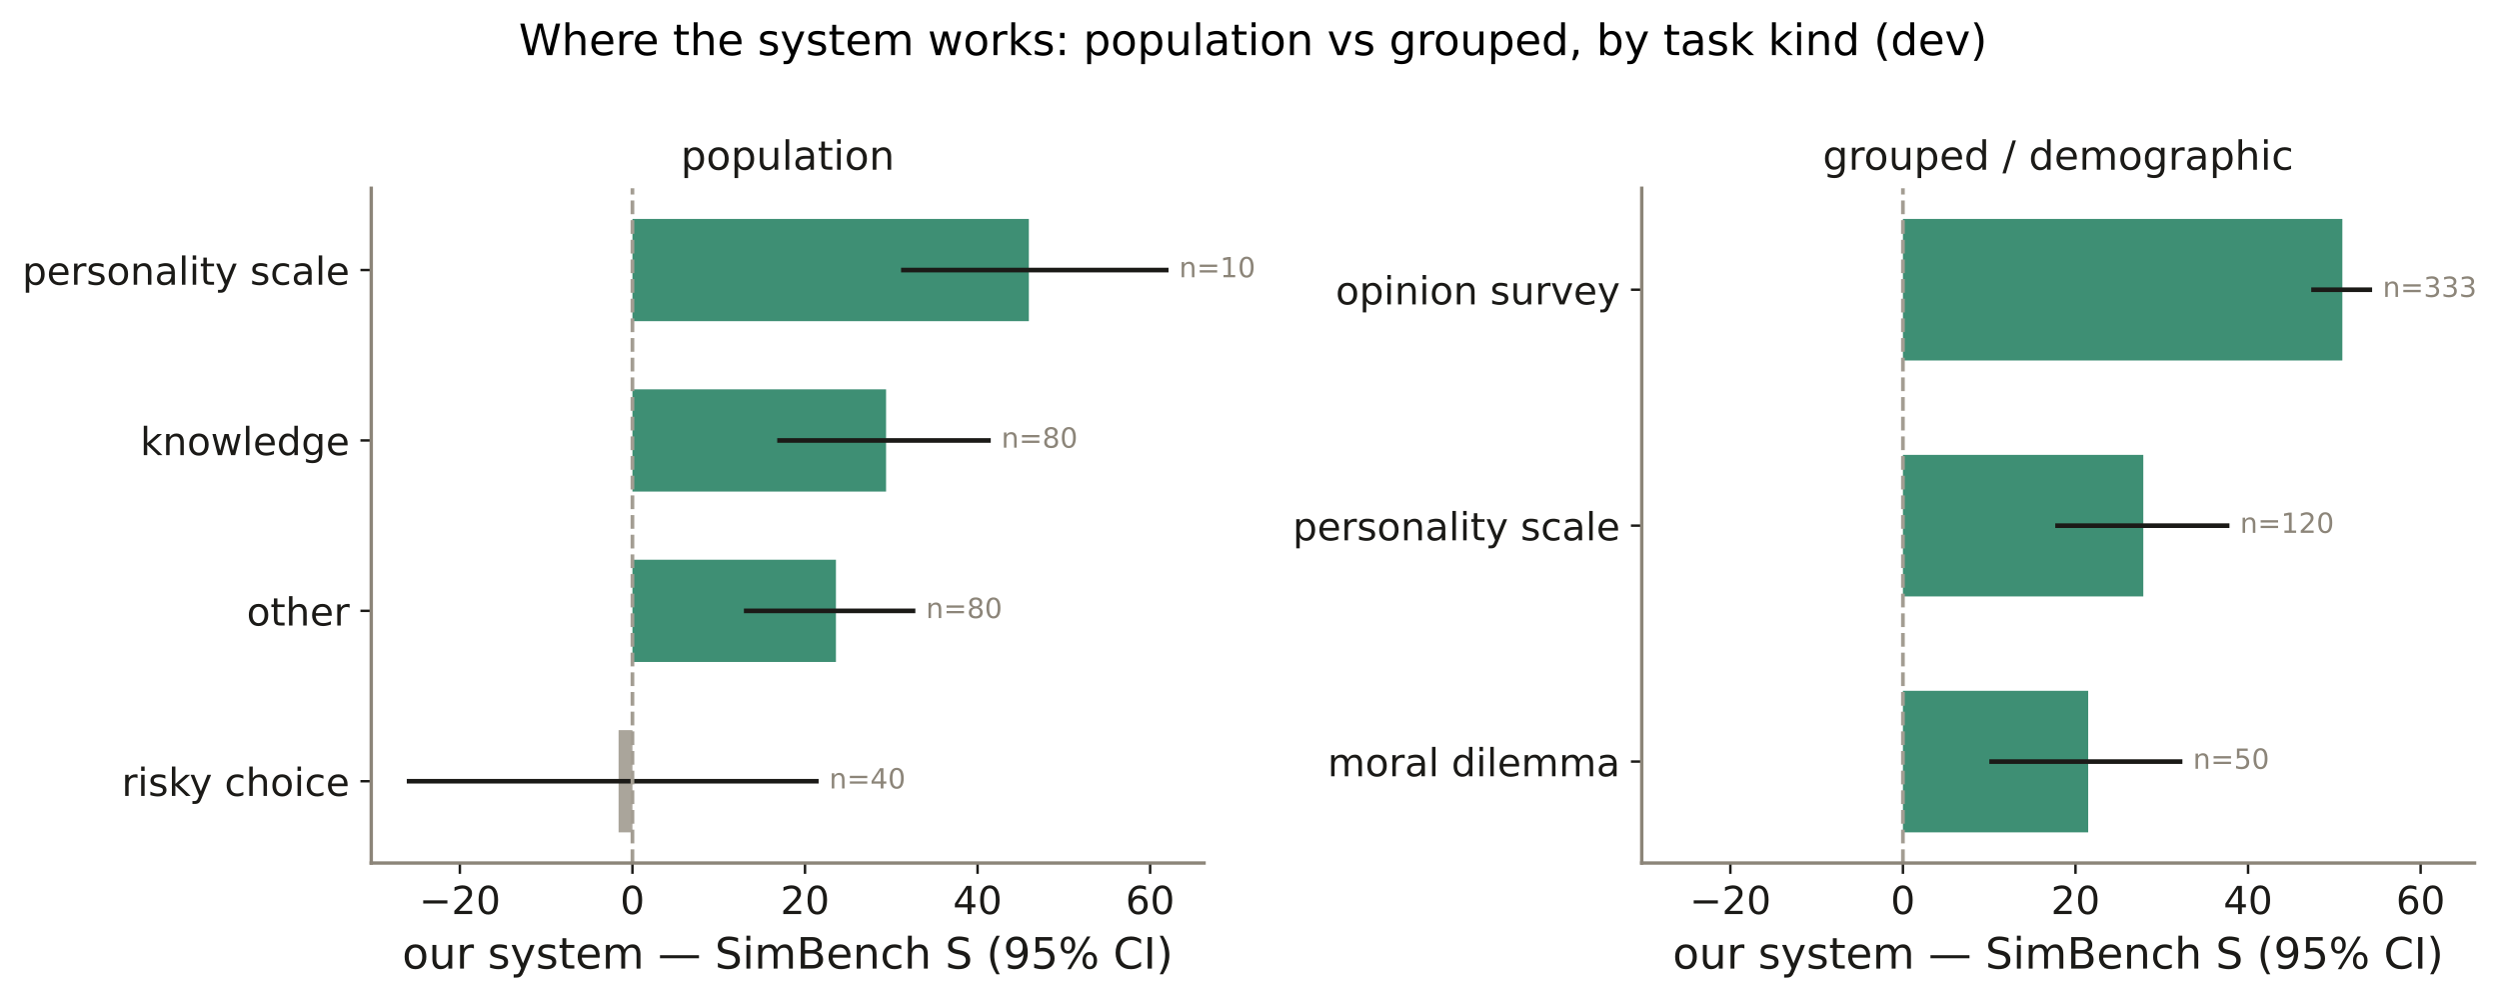
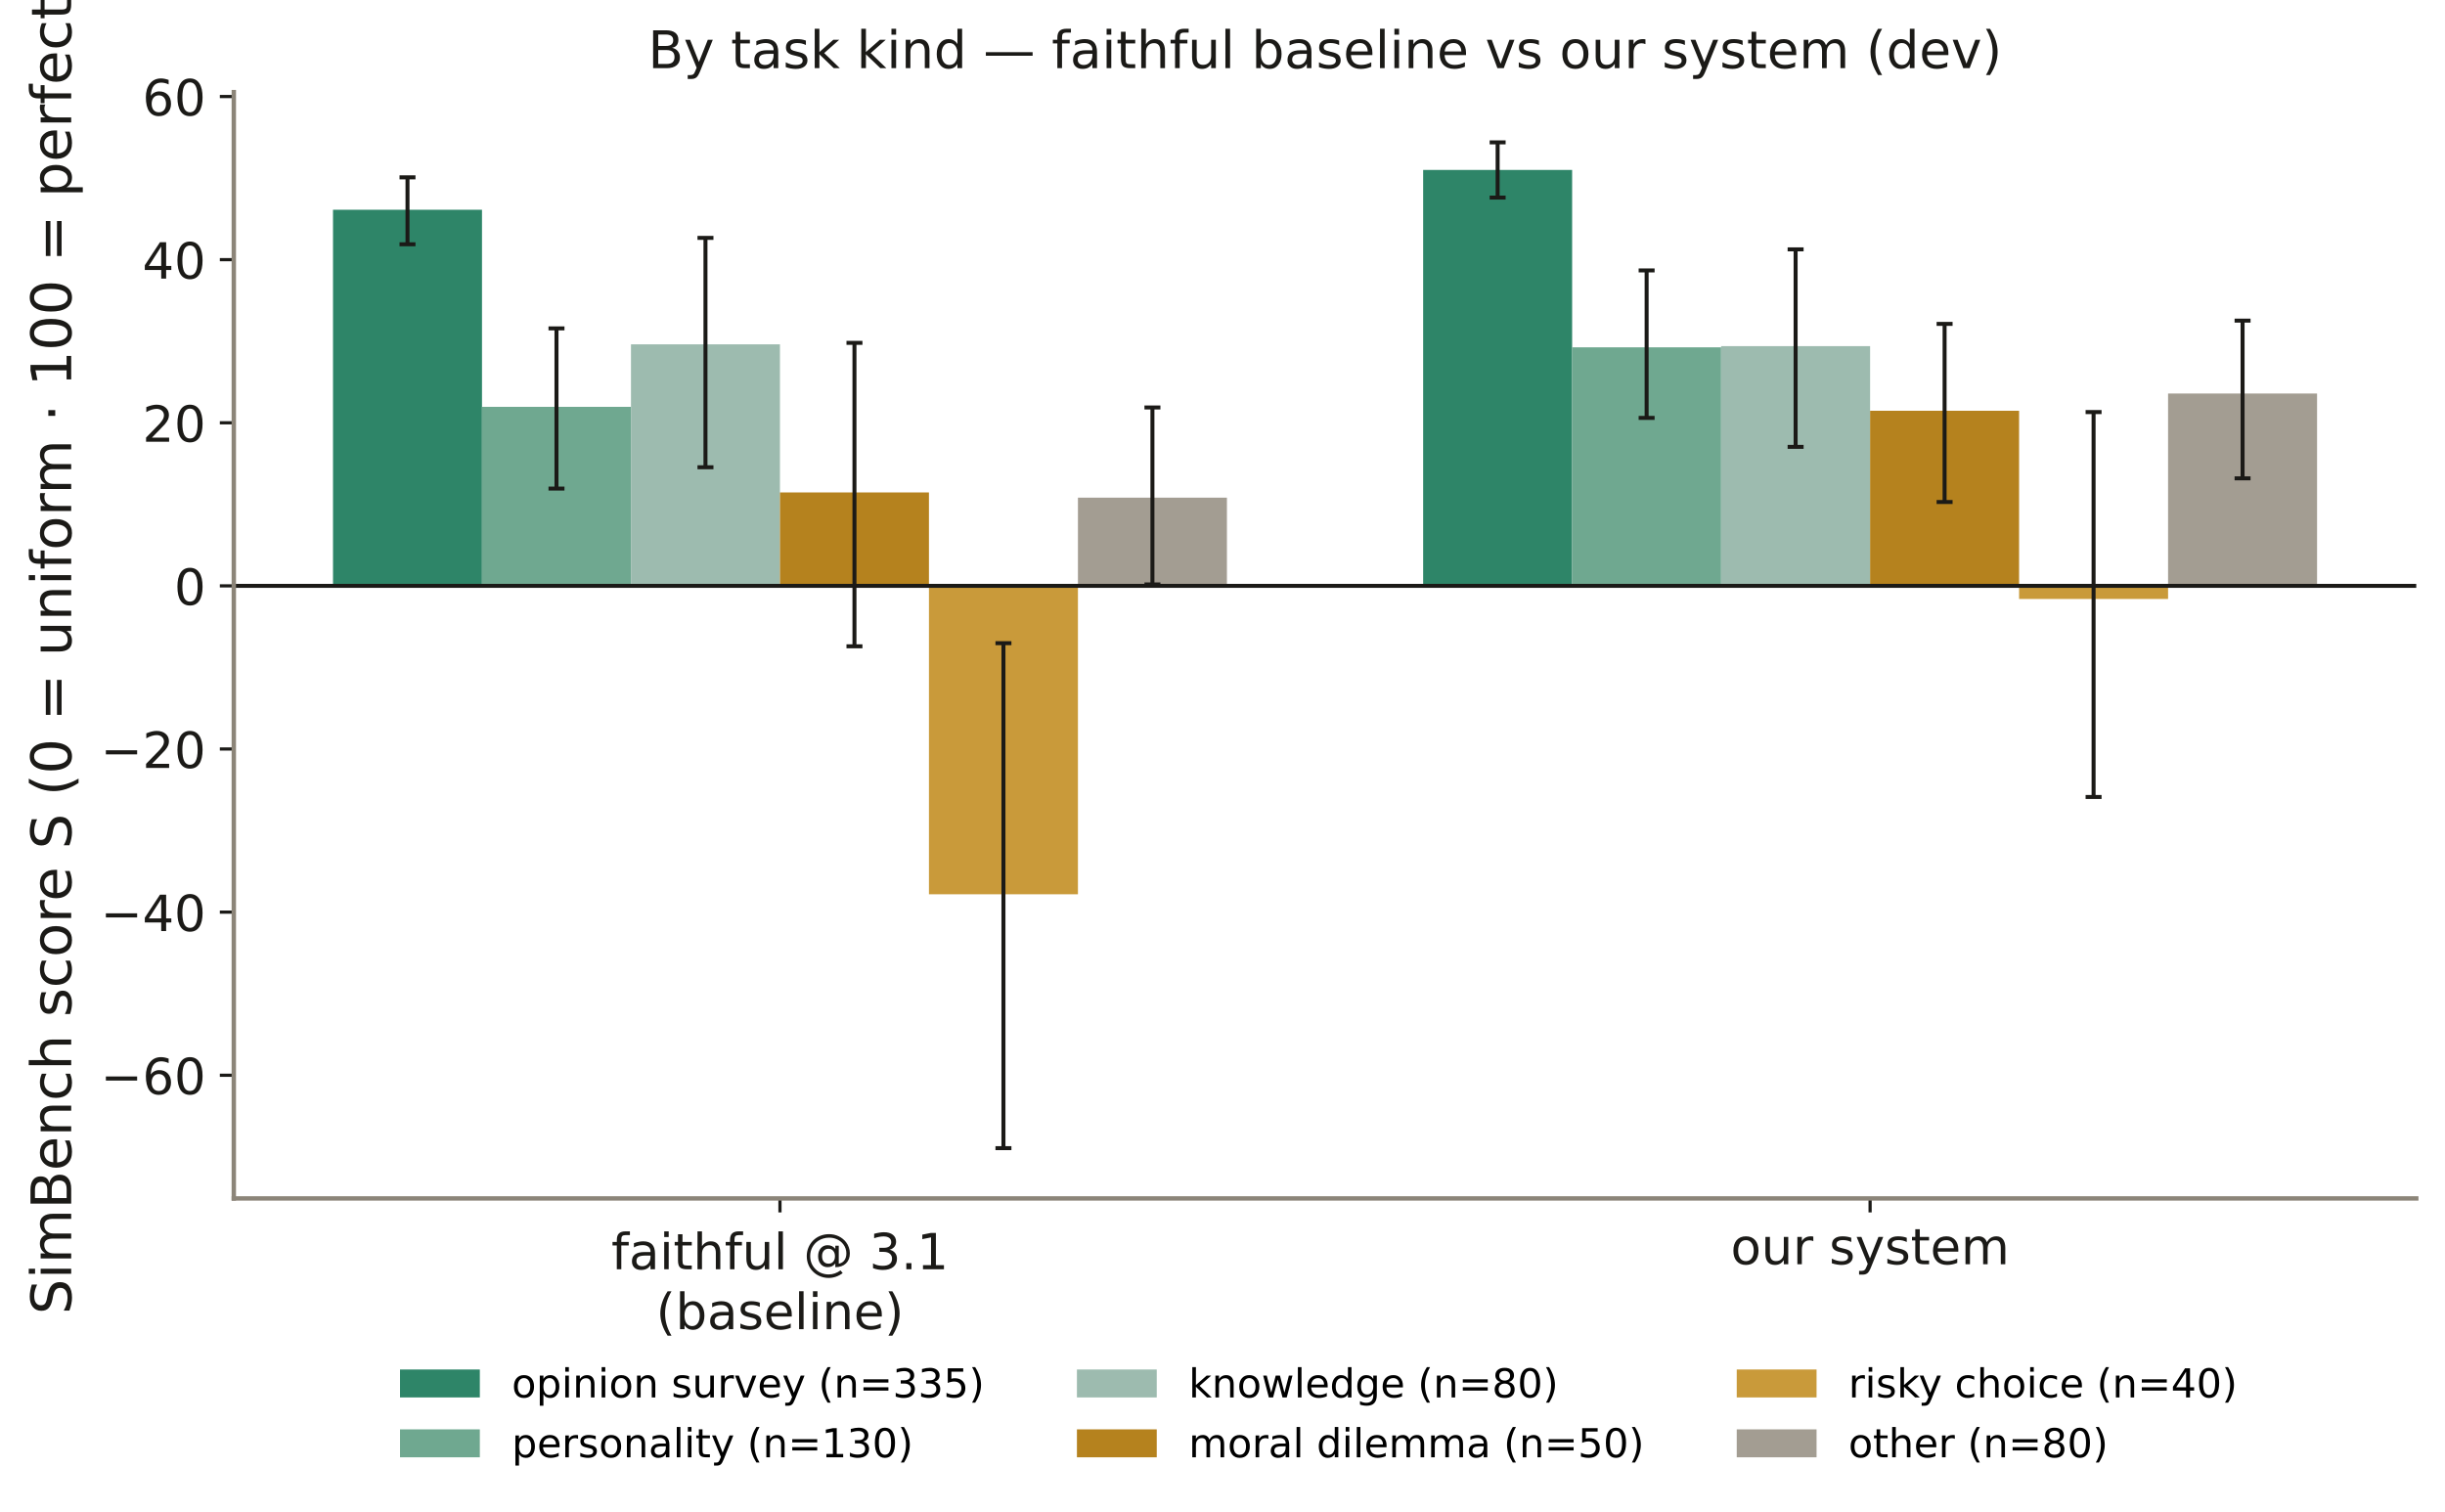
- <svg xmlns="http://www.w3.org/2000/svg" xmlns:xlink="http://www.w3.org/1999/xlink" width="808.647pt" height="323.857pt" viewBox="0 0 808.647 323.857" version="1.1">
+ <svg xmlns="http://www.w3.org/2000/svg" xmlns:xlink="http://www.w3.org/1999/xlink" width="612.622pt" height="378.744pt" viewBox="0 0 612.622 378.744" version="1.1">
  <defs>
    <style type="text/css">*{stroke-linejoin: round; stroke-linecap: butt}</style>
  </defs>
  <g id="figure_1">
    <g id="patch_1">
-       <path d="M 0 323.857  L 808.647 323.857  L 808.647 0  L 0 0  L 0 323.857  z " style="fill: none" />
+       <path d="M 0 378.744  L 612.622 378.744  L 612.622 0  L 0 0  L 0 378.744  z " style="fill: none" />
    </g>
    <g id="axes_1">
      <g id="patch_2">
-         <path d="M 120.134 279.156  L 389.618 279.156  L 389.618 60.896  L 120.134 60.896  L 120.134 279.156  z " style="fill: none" />
+         <path d="M 58.582 300.278  L 605.422 300.278  L 605.422 23.078  L 58.582 23.078  L 58.582 300.278  z " style="fill: none" />
      </g>
      <g id="patch_3">
-         <path d="M 204.649 269.235  L 200.167 269.235  L 200.167 236.165  L 204.649 236.165  z " clip-path="url(#p384eae9bc5)" style="fill: #a39d92; opacity: 0.92" />
+         <path d="M 83.438 146.797  L 120.768 146.797  L 120.768 52.556  L 83.438 52.556  z " clip-path="url(#p7b1367ddfd)" style="fill: #2e8568" />
      </g>
      <g id="patch_4">
-         <path d="M 204.649 214.119  L 270.499 214.119  L 270.499 181.049  L 204.649 181.049  z " clip-path="url(#p384eae9bc5)" style="fill: #2e8568; opacity: 0.92" />
+         <path d="M 356.585 146.797  L 393.915 146.797  L 393.915 42.579  L 356.585 42.579  z " clip-path="url(#p7b1367ddfd)" style="fill: #2e8568" />
      </g>
      <g id="patch_5">
-         <path d="M 204.649 159.003  L 286.721 159.003  L 286.721 125.933  L 204.649 125.933  z " clip-path="url(#p384eae9bc5)" style="fill: #2e8568; opacity: 0.92" />
+         <path d="M 120.768 146.797  L 158.098 146.797  L 158.098 101.936  L 120.768 101.936  z " clip-path="url(#p7b1367ddfd)" style="fill: #6fa890" />
      </g>
      <g id="patch_6">
-         <path d="M 204.649 103.887  L 332.923 103.887  L 332.923 70.817  L 204.649 70.817  z " clip-path="url(#p384eae9bc5)" style="fill: #2e8568; opacity: 0.92" />
+         <path d="M 393.915 146.797  L 431.245 146.797  L 431.245 87.025  L 393.915 87.025  z " clip-path="url(#p7b1367ddfd)" style="fill: #6fa890" />
+       </g>
+       <g id="patch_7">
+         <path d="M 158.098 146.797  L 195.429 146.797  L 195.429 86.276  L 158.098 86.276  z " clip-path="url(#p7b1367ddfd)" style="fill: #9dbbaf" />
+       </g>
+       <g id="patch_8">
+         <path d="M 431.245 146.797  L 468.575 146.797  L 468.575 86.727  L 431.245 86.727  z " clip-path="url(#p7b1367ddfd)" style="fill: #9dbbaf" />
+       </g>
+       <g id="patch_9">
+         <path d="M 195.429 146.797  L 232.759 146.797  L 232.759 123.386  L 195.429 123.386  z " clip-path="url(#p7b1367ddfd)" style="fill: #b5821e" />
+       </g>
+       <g id="patch_10">
+         <path d="M 468.575 146.797  L 505.905 146.797  L 505.905 102.92  L 468.575 102.92  z " clip-path="url(#p7b1367ddfd)" style="fill: #b5821e" />
+       </g>
+       <g id="patch_11">
+         <path d="M 232.759 146.797  L 270.089 146.797  L 270.089 224.07  L 232.759 224.07  z " clip-path="url(#p7b1367ddfd)" style="fill: #c99a3a" />
+       </g>
+       <g id="patch_12">
+         <path d="M 505.905 146.797  L 543.236 146.797  L 543.236 150.078  L 505.905 150.078  z " clip-path="url(#p7b1367ddfd)" style="fill: #c99a3a" />
+       </g>
+       <g id="patch_13">
+         <path d="M 270.089 146.797  L 307.419 146.797  L 307.419 124.693  L 270.089 124.693  z " clip-path="url(#p7b1367ddfd)" style="fill: #a39d92" />
+       </g>
+       <g id="patch_14">
+         <path d="M 543.236 146.797  L 580.566 146.797  L 580.566 98.601  L 543.236 98.601  z " clip-path="url(#p7b1367ddfd)" style="fill: #a39d92" />
      </g>
      <g id="matplotlib.axis_1">
        <g id="xtick_1">
          <g id="line2d_1">
            <defs>
-               <path id="m962dcd1609" d="M 0 0  L 0 3.5  " style="stroke: #1b1a17; stroke-width: 0.8" />
+               <path id="m8b8fc89b4d" d="M 0 0  L 0 3.5  " style="stroke: #1b1a17; stroke-width: 0.8" />
            </defs>
            <g>
-               <use xlink:href="#m962dcd1609" x="148.808" y="279.156" style="fill: #1b1a17; stroke: #1b1a17; stroke-width: 0.8" />
+               <use xlink:href="#m8b8fc89b4d" x="195.429" y="300.278" style="fill: #1b1a17; stroke: #1b1a17; stroke-width: 0.8" />
            </g>
          </g>
          <g id="text_1">
-             <text style="font-size: 12.5px; font-family: 'IBM Plex Sans', 'DejaVu Sans'; text-anchor: middle; fill: #1b1a17" x="148.808" y="295.653" transform="rotate(-0 148.8083 295.6531)">−20</text>
+             <text style="font-size: 12.5px; font-family: 'IBM Plex Sans', 'DejaVu Sans'; fill: #1b1a17" transform="translate(153.1912 318.0272)">faithful @ 3.1</text>
+             <text style="font-size: 12.5px; font-family: 'IBM Plex Sans', 'DejaVu Sans'; fill: #1b1a17" transform="translate(164.3729 333.0307)">(baseline)</text>
          </g>
        </g>
        <g id="xtick_2">
          <g id="line2d_2">
            <g>
-               <use xlink:href="#m962dcd1609" x="204.649" y="279.156" style="fill: #1b1a17; stroke: #1b1a17; stroke-width: 0.8" />
+               <use xlink:href="#m8b8fc89b4d" x="468.575" y="300.278" style="fill: #1b1a17; stroke: #1b1a17; stroke-width: 0.8" />
            </g>
          </g>
          <g id="text_2">
-             <text style="font-size: 12.5px; font-family: 'IBM Plex Sans', 'DejaVu Sans'; text-anchor: middle; fill: #1b1a17" x="204.649" y="295.653" transform="rotate(-0 204.649 295.6531)">0</text>
-           </g>
-         </g>
-         <g id="xtick_3">
-           <g id="line2d_3">
-             <g>
-               <use xlink:href="#m962dcd1609" x="260.49" y="279.156" style="fill: #1b1a17; stroke: #1b1a17; stroke-width: 0.8" />
-             </g>
-           </g>
-           <g id="text_3">
-             <text style="font-size: 12.5px; font-family: 'IBM Plex Sans', 'DejaVu Sans'; text-anchor: middle; fill: #1b1a17" x="260.49" y="295.653" transform="rotate(-0 260.4898 295.6531)">20</text>
-           </g>
-         </g>
-         <g id="xtick_4">
-           <g id="line2d_4">
-             <g>
-               <use xlink:href="#m962dcd1609" x="316.33" y="279.156" style="fill: #1b1a17; stroke: #1b1a17; stroke-width: 0.8" />
-             </g>
-           </g>
-           <g id="text_4">
-             <text style="font-size: 12.5px; font-family: 'IBM Plex Sans', 'DejaVu Sans'; text-anchor: middle; fill: #1b1a17" x="316.33" y="295.653" transform="rotate(-0 316.3305 295.6531)">40</text>
-           </g>
-         </g>
-         <g id="xtick_5">
-           <g id="line2d_5">
-             <g>
-               <use xlink:href="#m962dcd1609" x="372.171" y="279.156" style="fill: #1b1a17; stroke: #1b1a17; stroke-width: 0.8" />
-             </g>
-           </g>
-           <g id="text_5">
-             <text style="font-size: 12.5px; font-family: 'IBM Plex Sans', 'DejaVu Sans'; text-anchor: middle; fill: #1b1a17" x="372.171" y="295.653" transform="rotate(-0 372.1712 295.6531)">60</text>
-           </g>
-         </g>
-         <g id="text_6">
-           <text style="font-size: 14px; font-family: 'IBM Plex Sans', 'DejaVu Sans'; text-anchor: middle; fill: #1b1a17" x="254.876" y="313.294" transform="rotate(-0 254.8759 313.2938)">our system — SimBench S  (95% CI)</text>
+             <text style="font-size: 12.5px; font-family: 'IBM Plex Sans', 'DejaVu Sans'; text-anchor: middle; fill: #1b1a17" x="468.575" y="316.775" transform="rotate(-0 468.5754 316.775)">our system</text>
+           </g>
        </g>
      </g>
      <g id="matplotlib.axis_2">
        <g id="ytick_1">
+           <g id="line2d_3">
+             <defs>
+               <path id="m61e4fd1c9d" d="M 0 0  L -3.5 0  " style="stroke: #1b1a17; stroke-width: 0.8" />
+             </defs>
+             <g>
+               <use xlink:href="#m61e4fd1c9d" x="58.582" y="269.41" style="fill: #1b1a17; stroke: #1b1a17; stroke-width: 0.8" />
+             </g>
+           </g>
+           <g id="text_3">
+             <text style="font-size: 12.5px; font-family: 'IBM Plex Sans', 'DejaVu Sans'; text-anchor: end; fill: #1b1a17" x="51.582" y="274.158" transform="rotate(-0 51.58195 274.1581)">−60</text>
+           </g>
+         </g>
+         <g id="ytick_2">
+           <g id="line2d_4">
+             <g>
+               <use xlink:href="#m61e4fd1c9d" x="58.582" y="228.539" style="fill: #1b1a17; stroke: #1b1a17; stroke-width: 0.8" />
+             </g>
+           </g>
+           <g id="text_4">
+             <text style="font-size: 12.5px; font-family: 'IBM Plex Sans', 'DejaVu Sans'; text-anchor: end; fill: #1b1a17" x="51.582" y="233.287" transform="rotate(-0 51.58195 233.2874)">−40</text>
+           </g>
+         </g>
+         <g id="ytick_3">
+           <g id="line2d_5">
+             <g>
+               <use xlink:href="#m61e4fd1c9d" x="58.582" y="187.668" style="fill: #1b1a17; stroke: #1b1a17; stroke-width: 0.8" />
+             </g>
+           </g>
+           <g id="text_5">
+             <text style="font-size: 12.5px; font-family: 'IBM Plex Sans', 'DejaVu Sans'; text-anchor: end; fill: #1b1a17" x="51.582" y="192.417" transform="rotate(-0 51.58195 192.4167)">−20</text>
+           </g>
+         </g>
+         <g id="ytick_4">
          <g id="line2d_6">
-             <defs>
-               <path id="m07e9153e17" d="M 0 0  L -3.5 0  " style="stroke: #1b1a17; stroke-width: 0.8" />
-             </defs>
-             <g>
-               <use xlink:href="#m07e9153e17" x="120.134" y="252.7" style="fill: #1b1a17; stroke: #1b1a17; stroke-width: 0.8" />
+             <g>
+               <use xlink:href="#m61e4fd1c9d" x="58.582" y="146.797" style="fill: #1b1a17; stroke: #1b1a17; stroke-width: 0.8" />
+             </g>
+           </g>
+           <g id="text_6">
+             <text style="font-size: 12.5px; font-family: 'IBM Plex Sans', 'DejaVu Sans'; text-anchor: end; fill: #1b1a17" x="51.582" y="151.546" transform="rotate(-0 51.58195 151.5459)">0</text>
+           </g>
+         </g>
+         <g id="ytick_5">
+           <g id="line2d_7">
+             <g>
+               <use xlink:href="#m61e4fd1c9d" x="58.582" y="105.927" style="fill: #1b1a17; stroke: #1b1a17; stroke-width: 0.8" />
            </g>
          </g>
          <g id="text_7">
-             <text style="font-size: 12.5px; font-family: 'IBM Plex Sans', 'DejaVu Sans'; text-anchor: end; fill: #1b1a17" x="113.134" y="257.449" transform="rotate(-0 113.1336 257.4493)">risky choice</text>
-           </g>
-         </g>
-         <g id="ytick_2">
-           <g id="line2d_7">
-             <g>
-               <use xlink:href="#m07e9153e17" x="120.134" y="197.584" style="fill: #1b1a17; stroke: #1b1a17; stroke-width: 0.8" />
+             <text style="font-size: 12.5px; font-family: 'IBM Plex Sans', 'DejaVu Sans'; text-anchor: end; fill: #1b1a17" x="51.582" y="110.675" transform="rotate(-0 51.58195 110.6752)">20</text>
+           </g>
+         </g>
+         <g id="ytick_6">
+           <g id="line2d_8">
+             <g>
+               <use xlink:href="#m61e4fd1c9d" x="58.582" y="65.056" style="fill: #1b1a17; stroke: #1b1a17; stroke-width: 0.8" />
            </g>
          </g>
          <g id="text_8">
-             <text style="font-size: 12.5px; font-family: 'IBM Plex Sans', 'DejaVu Sans'; text-anchor: end; fill: #1b1a17" x="113.134" y="202.333" transform="rotate(-0 113.1336 202.3331)">other</text>
-           </g>
-         </g>
-         <g id="ytick_3">
-           <g id="line2d_8">
-             <g>
-               <use xlink:href="#m07e9153e17" x="120.134" y="142.468" style="fill: #1b1a17; stroke: #1b1a17; stroke-width: 0.8" />
+             <text style="font-size: 12.5px; font-family: 'IBM Plex Sans', 'DejaVu Sans'; text-anchor: end; fill: #1b1a17" x="51.582" y="69.804" transform="rotate(-0 51.58195 69.80447)">40</text>
+           </g>
+         </g>
+         <g id="ytick_7">
+           <g id="line2d_9">
+             <g>
+               <use xlink:href="#m61e4fd1c9d" x="58.582" y="24.185" style="fill: #1b1a17; stroke: #1b1a17; stroke-width: 0.8" />
            </g>
          </g>
          <g id="text_9">
-             <text style="font-size: 12.5px; font-family: 'IBM Plex Sans', 'DejaVu Sans'; text-anchor: end; fill: #1b1a17" x="113.134" y="147.217" transform="rotate(-0 113.1336 147.2169)">knowledge</text>
-           </g>
-         </g>
-         <g id="ytick_4">
-           <g id="line2d_9">
-             <g>
-               <use xlink:href="#m07e9153e17" x="120.134" y="87.352" style="fill: #1b1a17; stroke: #1b1a17; stroke-width: 0.8" />
-             </g>
-           </g>
-           <g id="text_10">
-             <text style="font-size: 12.5px; font-family: 'IBM Plex Sans', 'DejaVu Sans'; text-anchor: end; fill: #1b1a17" x="113.134" y="92.101" transform="rotate(-0 113.1336 92.10078)">personality scale</text>
-           </g>
-         </g>
+             <text style="font-size: 12.5px; font-family: 'IBM Plex Sans', 'DejaVu Sans'; text-anchor: end; fill: #1b1a17" x="51.582" y="28.934" transform="rotate(-0 51.58195 28.93374)">60</text>
+           </g>
+         </g>
+         <g id="text_10">
+           <text style="font-size: 14px; font-family: 'IBM Plex Sans', 'DejaVu Sans'; text-anchor: middle; fill: #1b1a17" x="17.838" y="161.678" transform="rotate(-90 17.83781 161.678)">SimBench score  S   (0 = uniform · 100 = perfect)</text>
+         </g>
+       </g>
+       <g id="LineCollection_1">
+         <path d="M 102.103 61.2  L 102.103 44.436  " clip-path="url(#p7b1367ddfd)" style="fill: none; stroke: #1b1a17" />
+         <path d="M 375.25 49.512  L 375.25 35.678  " clip-path="url(#p7b1367ddfd)" style="fill: none; stroke: #1b1a17" />
      </g>
      <g id="line2d_10">
-         <path d="M 132.383 252.7  L 264.149 252.7  " clip-path="url(#p384eae9bc5)" style="fill: none; stroke: #1b1a17; stroke-width: 1.5; stroke-linecap: square" />
+         <defs>
+           <path id="m20e785dab3" d="M 2 0  L -2 -0  " style="stroke: #1b1a17" />
+         </defs>
+         <g clip-path="url(#p7b1367ddfd)">
+           <use xlink:href="#m20e785dab3" x="102.103" y="61.2" style="fill: #1f77b4; stroke: #1b1a17" />
+           <use xlink:href="#m20e785dab3" x="375.25" y="49.512" style="fill: #1f77b4; stroke: #1b1a17" />
+         </g>
      </g>
      <g id="line2d_11">
-         <path d="M 241.47 197.584  L 295.447 197.584  " clip-path="url(#p384eae9bc5)" style="fill: none; stroke: #1b1a17; stroke-width: 1.5; stroke-linecap: square" />
+         <g clip-path="url(#p7b1367ddfd)">
+           <use xlink:href="#m20e785dab3" x="102.103" y="44.436" style="fill: #1f77b4; stroke: #1b1a17" />
+           <use xlink:href="#m20e785dab3" x="375.25" y="35.678" style="fill: #1f77b4; stroke: #1b1a17" />
+         </g>
+       </g>
+       <g id="LineCollection_2">
+         <path d="M 139.433 122.425  L 139.433 82.285  " clip-path="url(#p7b1367ddfd)" style="fill: none; stroke: #1b1a17" />
+         <path d="M 412.58 104.703  L 412.58 67.756  " clip-path="url(#p7b1367ddfd)" style="fill: none; stroke: #1b1a17" />
      </g>
      <g id="line2d_12">
-         <path d="M 252.247 142.468  L 319.846 142.468  " clip-path="url(#p384eae9bc5)" style="fill: none; stroke: #1b1a17; stroke-width: 1.5; stroke-linecap: square" />
+         <g clip-path="url(#p7b1367ddfd)">
+           <use xlink:href="#m20e785dab3" x="139.433" y="122.425" style="fill: #1f77b4; stroke: #1b1a17" />
+           <use xlink:href="#m20e785dab3" x="412.58" y="104.703" style="fill: #1f77b4; stroke: #1b1a17" />
+         </g>
      </g>
      <g id="line2d_13">
-         <path d="M 292.323 87.352  L 377.369 87.352  " clip-path="url(#p384eae9bc5)" style="fill: none; stroke: #1b1a17; stroke-width: 1.5; stroke-linecap: square" />
+         <g clip-path="url(#p7b1367ddfd)">
+           <use xlink:href="#m20e785dab3" x="139.433" y="82.285" style="fill: #1f77b4; stroke: #1b1a17" />
+           <use xlink:href="#m20e785dab3" x="412.58" y="67.756" style="fill: #1f77b4; stroke: #1b1a17" />
+         </g>
+       </g>
+       <g id="LineCollection_3">
+         <path d="M 176.763 117.071  L 176.763 59.602  " clip-path="url(#p7b1367ddfd)" style="fill: none; stroke: #1b1a17" />
+         <path d="M 449.91 111.96  L 449.91 62.483  " clip-path="url(#p7b1367ddfd)" style="fill: none; stroke: #1b1a17" />
      </g>
      <g id="line2d_14">
-         <path d="M 204.649 279.156  L 204.649 60.896  " clip-path="url(#p384eae9bc5)" style="fill: none; stroke-dasharray: 4.44,1.92; stroke-dashoffset: 0; stroke: #a39d92; stroke-width: 1.2" />
-       </g>
-       <g id="patch_7">
-         <path d="M 120.134 279.156  L 120.134 60.896  " style="fill: none; stroke: #8c8579; stroke-width: 1.1; stroke-linejoin: miter; stroke-linecap: square" />
-       </g>
-       <g id="patch_8">
-         <path d="M 120.134 279.156  L 389.618 279.156  " style="fill: none; stroke: #8c8579; stroke-width: 1.1; stroke-linejoin: miter; stroke-linecap: square" />
+         <g clip-path="url(#p7b1367ddfd)">
+           <use xlink:href="#m20e785dab3" x="176.763" y="117.071" style="fill: #1f77b4; stroke: #1b1a17" />
+           <use xlink:href="#m20e785dab3" x="449.91" y="111.96" style="fill: #1f77b4; stroke: #1b1a17" />
+         </g>
+       </g>
+       <g id="line2d_15">
+         <g clip-path="url(#p7b1367ddfd)">
+           <use xlink:href="#m20e785dab3" x="176.763" y="59.602" style="fill: #1f77b4; stroke: #1b1a17" />
+           <use xlink:href="#m20e785dab3" x="449.91" y="62.483" style="fill: #1f77b4; stroke: #1b1a17" />
+         </g>
+       </g>
+       <g id="LineCollection_4">
+         <path d="M 214.094 161.94  L 214.094 85.906  " clip-path="url(#p7b1367ddfd)" style="fill: none; stroke: #1b1a17" />
+         <path d="M 487.24 125.787  L 487.24 81.156  " clip-path="url(#p7b1367ddfd)" style="fill: none; stroke: #1b1a17" />
+       </g>
+       <g id="line2d_16">
+         <g clip-path="url(#p7b1367ddfd)">
+           <use xlink:href="#m20e785dab3" x="214.094" y="161.94" style="fill: #1f77b4; stroke: #1b1a17" />
+           <use xlink:href="#m20e785dab3" x="487.24" y="125.787" style="fill: #1f77b4; stroke: #1b1a17" />
+         </g>
+       </g>
+       <g id="line2d_17">
+         <g clip-path="url(#p7b1367ddfd)">
+           <use xlink:href="#m20e785dab3" x="214.094" y="85.906" style="fill: #1f77b4; stroke: #1b1a17" />
+           <use xlink:href="#m20e785dab3" x="487.24" y="81.156" style="fill: #1f77b4; stroke: #1b1a17" />
+         </g>
+       </g>
+       <g id="LineCollection_5">
+         <path d="M 251.424 287.678  L 251.424 161.154  " clip-path="url(#p7b1367ddfd)" style="fill: none; stroke: #1b1a17" />
+         <path d="M 524.57 199.69  L 524.57 103.248  " clip-path="url(#p7b1367ddfd)" style="fill: none; stroke: #1b1a17" />
+       </g>
+       <g id="line2d_18">
+         <g clip-path="url(#p7b1367ddfd)">
+           <use xlink:href="#m20e785dab3" x="251.424" y="287.678" style="fill: #1f77b4; stroke: #1b1a17" />
+           <use xlink:href="#m20e785dab3" x="524.57" y="199.69" style="fill: #1f77b4; stroke: #1b1a17" />
+         </g>
+       </g>
+       <g id="line2d_19">
+         <g clip-path="url(#p7b1367ddfd)">
+           <use xlink:href="#m20e785dab3" x="251.424" y="161.154" style="fill: #1f77b4; stroke: #1b1a17" />
+           <use xlink:href="#m20e785dab3" x="524.57" y="103.248" style="fill: #1f77b4; stroke: #1b1a17" />
+         </g>
+       </g>
+       <g id="LineCollection_6">
+         <path d="M 288.754 146.44  L 288.754 102.091  " clip-path="url(#p7b1367ddfd)" style="fill: none; stroke: #1b1a17" />
+         <path d="M 561.901 119.848  L 561.901 80.341  " clip-path="url(#p7b1367ddfd)" style="fill: none; stroke: #1b1a17" />
+       </g>
+       <g id="line2d_20">
+         <g clip-path="url(#p7b1367ddfd)">
+           <use xlink:href="#m20e785dab3" x="288.754" y="146.44" style="fill: #1f77b4; stroke: #1b1a17" />
+           <use xlink:href="#m20e785dab3" x="561.901" y="119.848" style="fill: #1f77b4; stroke: #1b1a17" />
+         </g>
+       </g>
+       <g id="line2d_21">
+         <g clip-path="url(#p7b1367ddfd)">
+           <use xlink:href="#m20e785dab3" x="288.754" y="102.091" style="fill: #1f77b4; stroke: #1b1a17" />
+           <use xlink:href="#m20e785dab3" x="561.901" y="80.341" style="fill: #1f77b4; stroke: #1b1a17" />
+         </g>
+       </g>
+       <g id="line2d_22">
+         <path d="M 58.582 146.797  L 605.422 146.797  " clip-path="url(#p7b1367ddfd)" style="fill: none; stroke: #1b1a17; stroke-linecap: square" />
+       </g>
+       <g id="patch_15">
+         <path d="M 58.582 300.278  L 58.582 23.078  " style="fill: none; stroke: #8c8579; stroke-width: 1.1; stroke-linejoin: miter; stroke-linecap: square" />
+       </g>
+       <g id="patch_16">
+         <path d="M 58.582 300.278  L 605.422 300.278  " style="fill: none; stroke: #8c8579; stroke-width: 1.1; stroke-linejoin: miter; stroke-linecap: square" />
      </g>
      <g id="text_11">
-         <text style="font-size: 9px; font-family: 'IBM Plex Sans', 'DejaVu Sans'; text-anchor: start; fill: #8c8579" x="268.338" y="255.038" transform="rotate(-0 268.3375 255.0381)">n=40</text>
-       </g>
-       <g id="text_12">
-         <text style="font-size: 9px; font-family: 'IBM Plex Sans', 'DejaVu Sans'; text-anchor: start; fill: #8c8579" x="299.635" y="199.922" transform="rotate(-0 299.6351 199.922)">n=80</text>
-       </g>
-       <g id="text_13">
-         <text style="font-size: 9px; font-family: 'IBM Plex Sans', 'DejaVu Sans'; text-anchor: start; fill: #8c8579" x="324.034" y="144.806" transform="rotate(-0 324.0344 144.8058)">n=80</text>
-       </g>
-       <g id="text_14">
-         <text style="font-size: 9px; font-family: 'IBM Plex Sans', 'DejaVu Sans'; text-anchor: start; fill: #8c8579" x="381.557" y="89.69" transform="rotate(-0 381.557 89.68965)">n=10</text>
-       </g>
-       <g id="text_15">
-         <text style="font-weight: 500; font-size: 13px; font-family: 'IBM Plex Sans', 'DejaVu Sans'; text-anchor: middle; fill: #1b1a17" x="254.876" y="54.896" transform="rotate(-0 254.8759 54.896)">population</text>
-       </g>
-     </g>
-     <g id="axes_2">
-       <g id="patch_9">
-         <path d="M 531.249 279.156  L 800.734 279.156  L 800.734 60.896  L 531.249 60.896  L 531.249 279.156  z " style="fill: none" />
-       </g>
-       <g id="patch_10">
-         <path d="M 615.764 269.235  L 675.713 269.235  L 675.713 223.446  L 615.764 223.446  z " clip-path="url(#p0fff63ea18)" style="fill: #2e8568; opacity: 0.92" />
-       </g>
-       <g id="patch_11">
-         <path d="M 615.764 192.92  L 693.546 192.92  L 693.546 147.132  L 615.764 147.132  z " clip-path="url(#p0fff63ea18)" style="fill: #2e8568; opacity: 0.92" />
-       </g>
-       <g id="patch_12">
-         <path d="M 615.764 116.606  L 757.957 116.606  L 757.957 70.817  L 615.764 70.817  z " clip-path="url(#p0fff63ea18)" style="fill: #2e8568; opacity: 0.92" />
-       </g>
-       <g id="matplotlib.axis_3">
-         <g id="xtick_6">
-           <g id="line2d_15">
-             <g>
-               <use xlink:href="#m962dcd1609" x="559.924" y="279.156" style="fill: #1b1a17; stroke: #1b1a17; stroke-width: 0.8" />
-             </g>
-           </g>
-           <g id="text_16">
-             <text style="font-size: 12.5px; font-family: 'IBM Plex Sans', 'DejaVu Sans'; text-anchor: middle; fill: #1b1a17" x="559.924" y="295.653" transform="rotate(-0 559.9236 295.6531)">−20</text>
-           </g>
-         </g>
-         <g id="xtick_7">
-           <g id="line2d_16">
-             <g>
-               <use xlink:href="#m962dcd1609" x="615.764" y="279.156" style="fill: #1b1a17; stroke: #1b1a17; stroke-width: 0.8" />
-             </g>
-           </g>
-           <g id="text_17">
-             <text style="font-size: 12.5px; font-family: 'IBM Plex Sans', 'DejaVu Sans'; text-anchor: middle; fill: #1b1a17" x="615.764" y="295.653" transform="rotate(-0 615.7644 295.6531)">0</text>
-           </g>
-         </g>
-         <g id="xtick_8">
-           <g id="line2d_17">
-             <g>
-               <use xlink:href="#m962dcd1609" x="671.605" y="279.156" style="fill: #1b1a17; stroke: #1b1a17; stroke-width: 0.8" />
-             </g>
-           </g>
-           <g id="text_18">
-             <text style="font-size: 12.5px; font-family: 'IBM Plex Sans', 'DejaVu Sans'; text-anchor: middle; fill: #1b1a17" x="671.605" y="295.653" transform="rotate(-0 671.6051 295.6531)">20</text>
-           </g>
-         </g>
-         <g id="xtick_9">
-           <g id="line2d_18">
-             <g>
-               <use xlink:href="#m962dcd1609" x="727.446" y="279.156" style="fill: #1b1a17; stroke: #1b1a17; stroke-width: 0.8" />
-             </g>
-           </g>
-           <g id="text_19">
-             <text style="font-size: 12.5px; font-family: 'IBM Plex Sans', 'DejaVu Sans'; text-anchor: middle; fill: #1b1a17" x="727.446" y="295.653" transform="rotate(-0 727.4458 295.6531)">40</text>
-           </g>
-         </g>
-         <g id="xtick_10">
-           <g id="line2d_19">
-             <g>
-               <use xlink:href="#m962dcd1609" x="783.287" y="279.156" style="fill: #1b1a17; stroke: #1b1a17; stroke-width: 0.8" />
-             </g>
-           </g>
-           <g id="text_20">
-             <text style="font-size: 12.5px; font-family: 'IBM Plex Sans', 'DejaVu Sans'; text-anchor: middle; fill: #1b1a17" x="783.287" y="295.653" transform="rotate(-0 783.2865 295.6531)">60</text>
-           </g>
-         </g>
-         <g id="text_21">
-           <text style="font-size: 14px; font-family: 'IBM Plex Sans', 'DejaVu Sans'; text-anchor: middle; fill: #1b1a17" x="665.991" y="313.294" transform="rotate(-0 665.9913 313.2938)">our system — SimBench S  (95% CI)</text>
-         </g>
-       </g>
-       <g id="matplotlib.axis_4">
-         <g id="ytick_5">
-           <g id="line2d_20">
-             <g>
-               <use xlink:href="#m07e9153e17" x="531.249" y="246.341" style="fill: #1b1a17; stroke: #1b1a17; stroke-width: 0.8" />
-             </g>
-           </g>
-           <g id="text_22">
-             <text style="font-size: 12.5px; font-family: 'IBM Plex Sans', 'DejaVu Sans'; text-anchor: end; fill: #1b1a17" x="524.249" y="251.09" transform="rotate(-0 524.2489 251.0897)">moral dilemma</text>
-           </g>
-         </g>
-         <g id="ytick_6">
-           <g id="line2d_21">
-             <g>
-               <use xlink:href="#m07e9153e17" x="531.249" y="170.026" style="fill: #1b1a17; stroke: #1b1a17; stroke-width: 0.8" />
-             </g>
-           </g>
-           <g id="text_23">
-             <text style="font-size: 12.5px; font-family: 'IBM Plex Sans', 'DejaVu Sans'; text-anchor: end; fill: #1b1a17" x="524.249" y="174.775" transform="rotate(-0 524.2489 174.775)">personality scale</text>
-           </g>
-         </g>
-         <g id="ytick_7">
-           <g id="line2d_22">
-             <g>
-               <use xlink:href="#m07e9153e17" x="531.249" y="93.711" style="fill: #1b1a17; stroke: #1b1a17; stroke-width: 0.8" />
-             </g>
-           </g>
-           <g id="text_24">
-             <text style="font-size: 12.5px; font-family: 'IBM Plex Sans', 'DejaVu Sans'; text-anchor: end; fill: #1b1a17" x="524.249" y="98.46" transform="rotate(-0 524.2489 98.46034)">opinion survey</text>
-           </g>
-         </g>
-       </g>
-       <g id="line2d_23">
-         <path d="M 644.47 246.341  L 705.449 246.341  " clip-path="url(#p0fff63ea18)" style="fill: none; stroke: #1b1a17; stroke-width: 1.5; stroke-linecap: square" />
-       </g>
-       <g id="line2d_24">
-         <path d="M 665.803 170.026  L 720.673 170.026  " clip-path="url(#p0fff63ea18)" style="fill: none; stroke: #1b1a17; stroke-width: 1.5; stroke-linecap: square" />
-       </g>
-       <g id="line2d_25">
-         <path d="M 748.633 93.711  L 766.835 93.711  " clip-path="url(#p0fff63ea18)" style="fill: none; stroke: #1b1a17; stroke-width: 1.5; stroke-linecap: square" />
-       </g>
-       <g id="line2d_26">
-         <path d="M 615.764 279.156  L 615.764 60.896  " clip-path="url(#p0fff63ea18)" style="fill: none; stroke-dasharray: 4.44,1.92; stroke-dashoffset: 0; stroke: #a39d92; stroke-width: 1.2" />
-       </g>
-       <g id="patch_13">
-         <path d="M 531.249 279.156  L 531.249 60.896  " style="fill: none; stroke: #8c8579; stroke-width: 1.1; stroke-linejoin: miter; stroke-linecap: square" />
-       </g>
-       <g id="patch_14">
-         <path d="M 531.249 279.156  L 800.734 279.156  " style="fill: none; stroke: #8c8579; stroke-width: 1.1; stroke-linejoin: miter; stroke-linecap: square" />
-       </g>
-       <g id="text_25">
-         <text style="font-size: 9px; font-family: 'IBM Plex Sans', 'DejaVu Sans'; text-anchor: start; fill: #8c8579" x="709.637" y="248.679" transform="rotate(-0 709.6369 248.6786)">n=50</text>
-       </g>
-       <g id="text_26">
-         <text style="font-size: 9px; font-family: 'IBM Plex Sans', 'DejaVu Sans'; text-anchor: start; fill: #8c8579" x="724.862" y="172.364" transform="rotate(-0 724.8615 172.3639)">n=120</text>
-       </g>
-       <g id="text_27">
-         <text style="font-size: 9px; font-family: 'IBM Plex Sans', 'DejaVu Sans'; text-anchor: start; fill: #8c8579" x="771.023" y="96.049" transform="rotate(-0 771.0229 96.04921)">n=333</text>
-       </g>
-       <g id="text_28">
-         <text style="font-weight: 500; font-size: 13px; font-family: 'IBM Plex Sans', 'DejaVu Sans'; text-anchor: middle; fill: #1b1a17" x="665.991" y="54.896" transform="rotate(-0 665.9913 54.896)">grouped / demographic</text>
-       </g>
-     </g>
-     <g id="text_29">
-       <text style="font-size: 14px; font-family: 'IBM Plex Sans', 'DejaVu Sans'; text-anchor: middle" x="405.454" y="17.838" transform="rotate(-0 405.4536 17.83781)">Where the system works: population vs grouped, by task kind  (dev)</text>
+         <text style="font-weight: 500; font-size: 13px; font-family: 'IBM Plex Sans', 'DejaVu Sans'; text-anchor: middle; fill: #1b1a17" x="332.002" y="17.078" transform="rotate(-0 332.002 17.07797)">By task kind — faithful baseline vs our system  (dev)</text>
+       </g>
+       <g id="legend_1">
+         <g id="patch_17">
+           <path d="M 100.229 350.14  L 120.229 350.14  L 120.229 343.14  L 100.229 343.14  z " style="fill: #2e8568" />
+         </g>
+         <g id="text_12">
+           <text style="font-size: 10px; font-family: 'IBM Plex Sans', 'DejaVu Sans'; text-anchor: start" x="128.229" y="350.14" transform="rotate(-0 128.2285 350.1404)">opinion survey  (n=335)</text>
+         </g>
+         <g id="patch_18">
+           <path d="M 100.229 365.141  L 120.229 365.141  L 120.229 358.141  L 100.229 358.141  z " style="fill: #6fa890" />
+         </g>
+         <g id="text_13">
+           <text style="font-size: 10px; font-family: 'IBM Plex Sans', 'DejaVu Sans'; text-anchor: start" x="128.229" y="365.141" transform="rotate(-0 128.2285 365.1412)">personality  (n=130)</text>
+         </g>
+         <g id="patch_19">
+           <path d="M 269.836 350.14  L 289.836 350.14  L 289.836 343.14  L 269.836 343.14  z " style="fill: #9dbbaf" />
+         </g>
+         <g id="text_14">
+           <text style="font-size: 10px; font-family: 'IBM Plex Sans', 'DejaVu Sans'; text-anchor: start" x="297.836" y="350.14" transform="rotate(-0 297.8363 350.1404)">knowledge  (n=80)</text>
+         </g>
+         <g id="patch_20">
+           <path d="M 269.836 365.141  L 289.836 365.141  L 289.836 358.141  L 269.836 358.141  z " style="fill: #b5821e" />
+         </g>
+         <g id="text_15">
+           <text style="font-size: 10px; font-family: 'IBM Plex Sans', 'DejaVu Sans'; text-anchor: start" x="297.836" y="365.141" transform="rotate(-0 297.8363 365.1412)">moral dilemma  (n=50)</text>
+         </g>
+         <g id="patch_21">
+           <path d="M 435.16 350.14  L 455.16 350.14  L 455.16 343.14  L 435.16 343.14  z " style="fill: #c99a3a" />
+         </g>
+         <g id="text_16">
+           <text style="font-size: 10px; font-family: 'IBM Plex Sans', 'DejaVu Sans'; text-anchor: start" x="463.16" y="350.14" transform="rotate(-0 463.1598 350.1404)">risky choice  (n=40)</text>
+         </g>
+         <g id="patch_22">
+           <path d="M 435.16 365.141  L 455.16 365.141  L 455.16 358.141  L 435.16 358.141  z " style="fill: #a39d92" />
+         </g>
+         <g id="text_17">
+           <text style="font-size: 10px; font-family: 'IBM Plex Sans', 'DejaVu Sans'; text-anchor: start" x="463.16" y="365.141" transform="rotate(-0 463.1598 365.1412)">other  (n=80)</text>
+         </g>
+       </g>
    </g>
  </g>
  <defs>
-     <clipPath id="p384eae9bc5">
-       <rect x="120.134" y="60.896" width="269.485" height="218.26" />
-     </clipPath>
-     <clipPath id="p0fff63ea18">
-       <rect x="531.249" y="60.896" width="269.485" height="218.26" />
+     <clipPath id="p7b1367ddfd">
+       <rect x="58.582" y="23.078" width="546.84" height="277.2" />
    </clipPath>
  </defs>
  <style>text,tspan{font-family:'IBM Plex Sans','IBM Plex Mono',sans-serif !important;}</style>
</svg>
